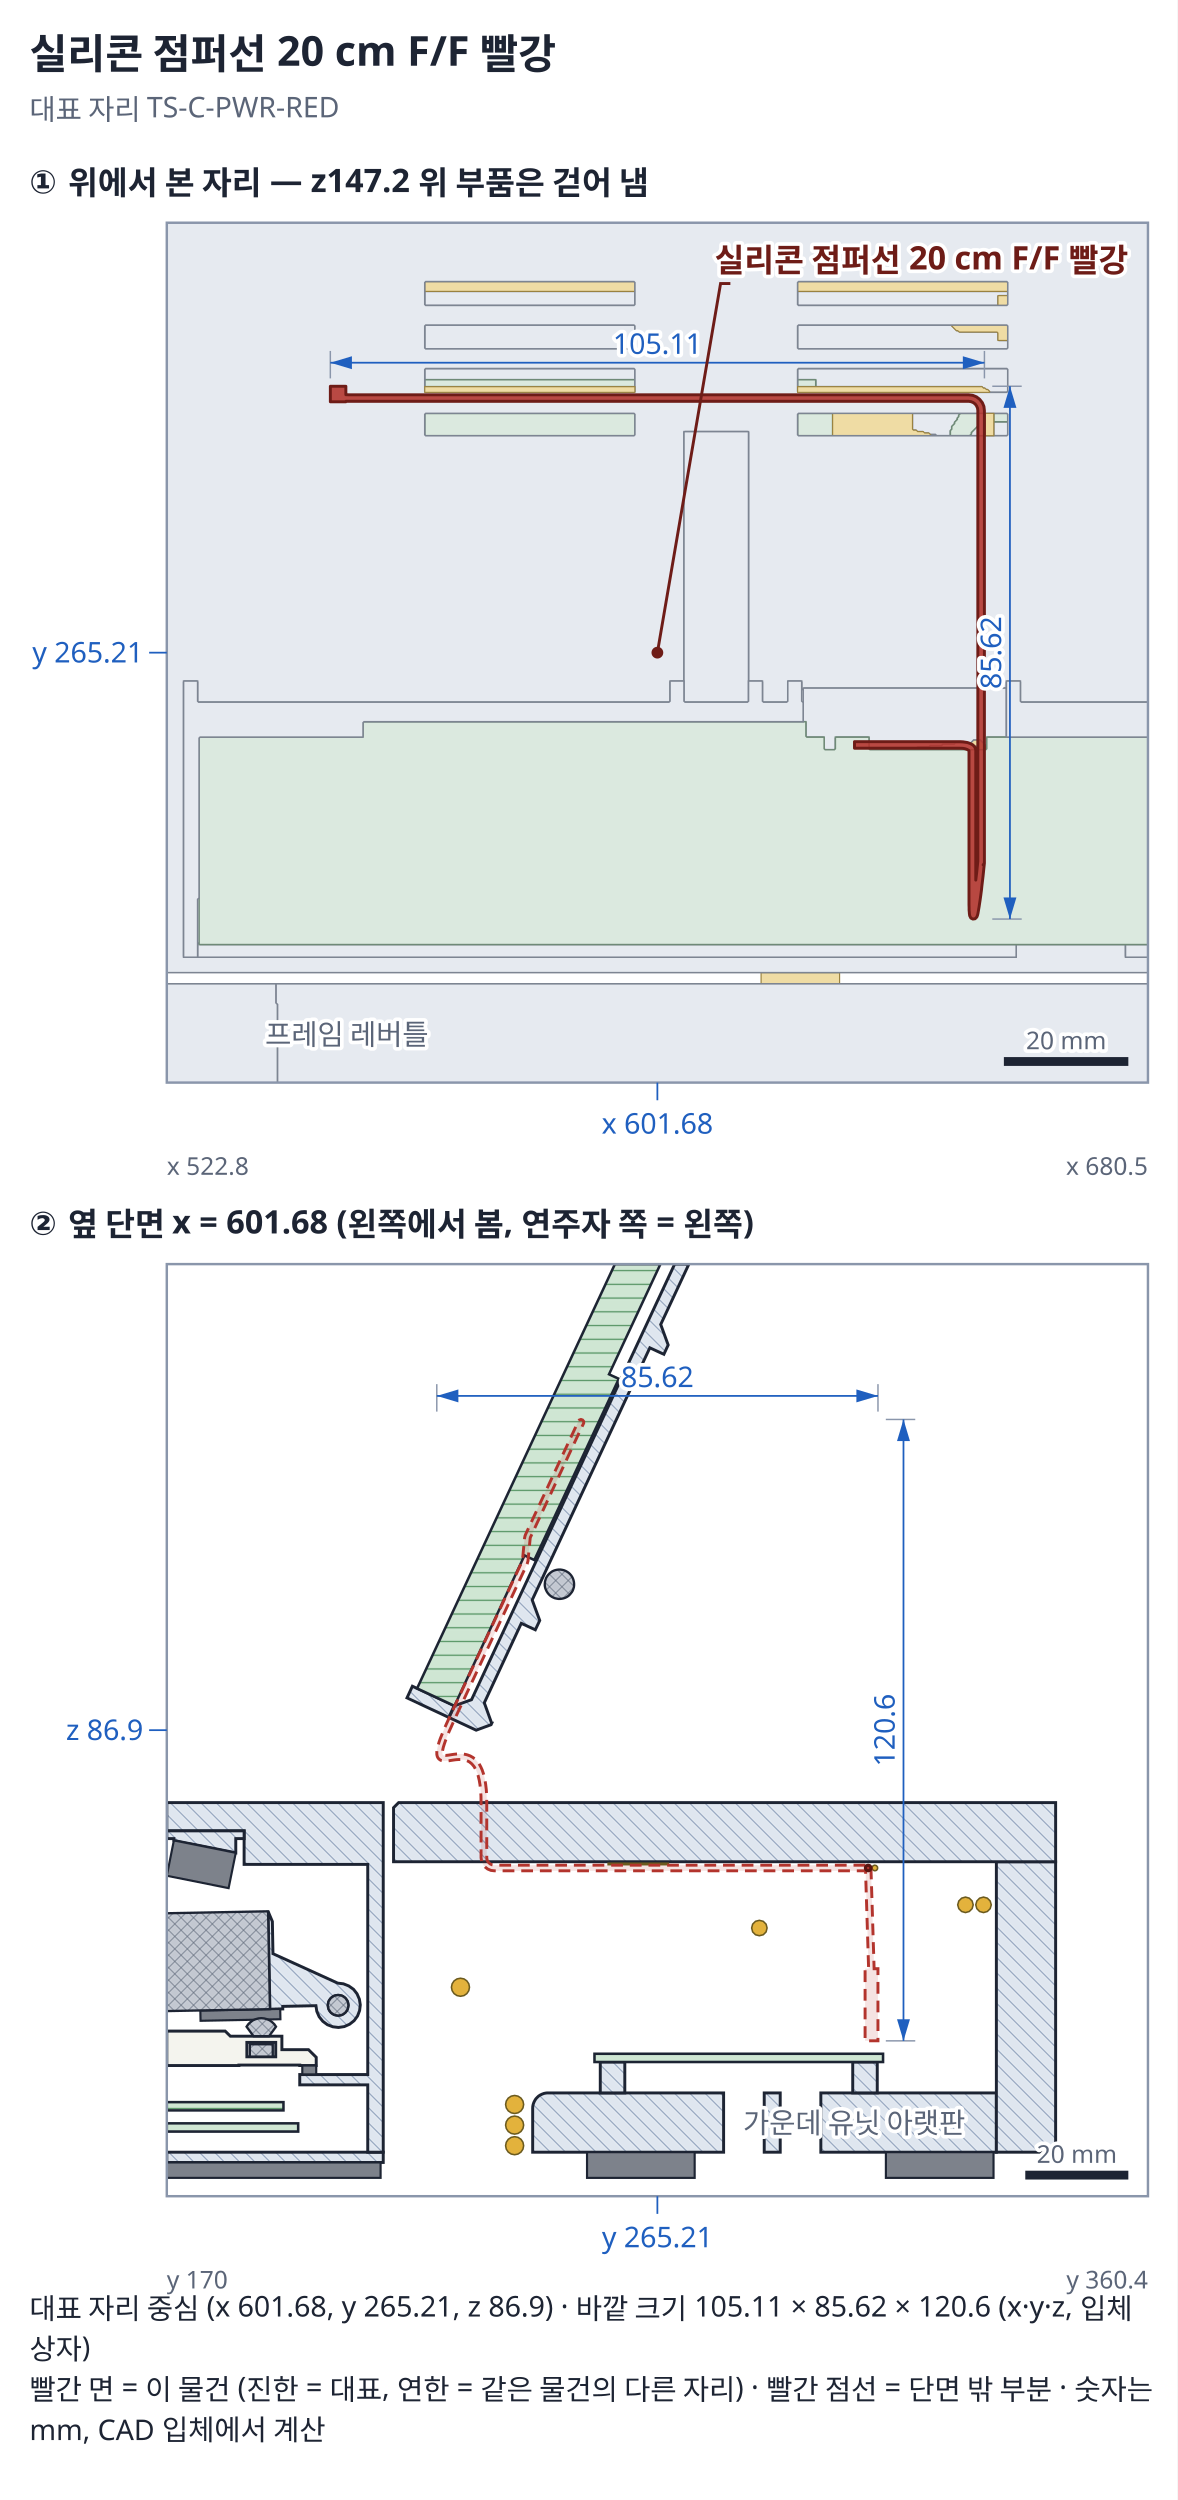
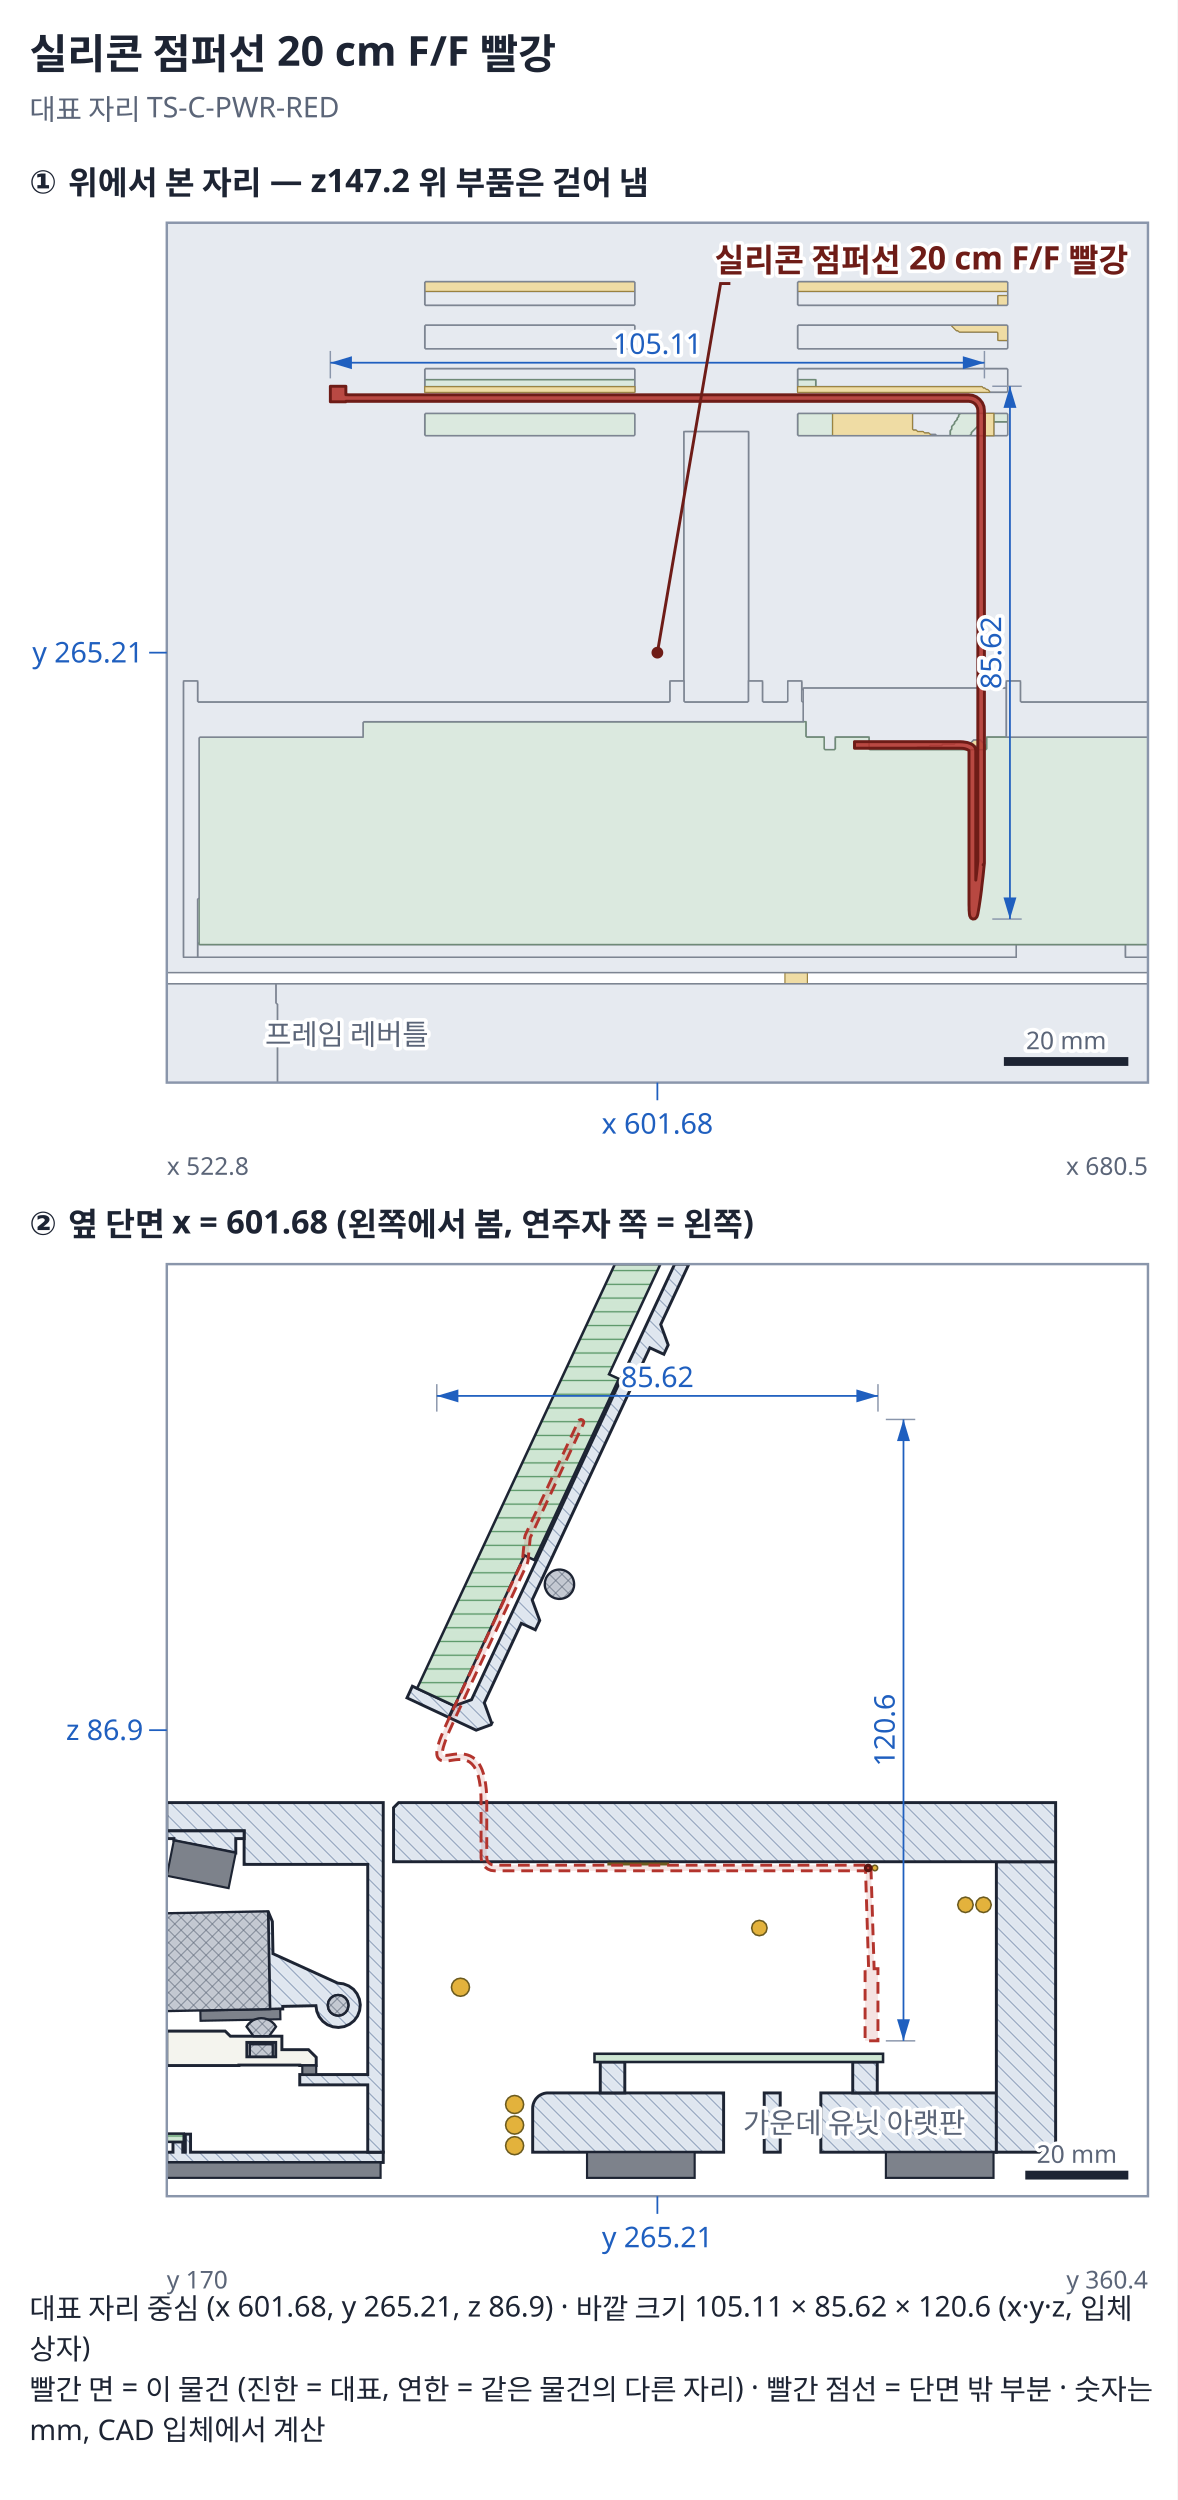
<svg xmlns="http://www.w3.org/2000/svg" viewBox="0 0 120 254.8" width="600" height="1274">
  <defs>
    <style>
.bg{fill:#ffffff}
.frame{fill:none;stroke:#1d2433;stroke-width:.5}
.t{font-family:'Apple SD Gothic Neo','Noto Sans KR','Malgun Gothic','IBM Plex Sans KR',sans-serif;fill:#1d2433}
.h{paint-order:stroke;stroke:#ffffff;stroke-width:.75;stroke-linejoin:round}
.tb{font-weight:700}
.td{fill:#1f5fbf}
.tm{fill:#5b6578}
.tr{fill:#c2410c}
.S-wood{fill:url(#hw);stroke:#1d2433;stroke-width:.4;stroke-linejoin:round}
.S-print{fill:url(#hp);stroke:#1d2433;stroke-width:.4;stroke-linejoin:round}
.S-metal{fill:url(#hm);stroke:#1d2433;stroke-width:.32;stroke-linejoin:round}
.S-rubber{fill:#50555e;stroke:#1d2433;stroke-width:.25}
.S-elec{fill:url(#he);stroke:#1d2433;stroke-width:.3}
.S-screen{fill:#3a4150;stroke:#1d2433;stroke-width:.3}
.S-cable{fill:#e3b23c;stroke:#6b5a1e;stroke-width:.18}
.S-ctx{fill:#eceef1;stroke:#a3aab5;stroke-width:.18}
.P-wood{fill:#f2e6d2;stroke:#39404d;stroke-width:.22;stroke-linejoin:round}
.P-print{fill:#e5ebf3;stroke:#39404d;stroke-width:.22;stroke-linejoin:round}
.P-metal{fill:#c9ced6;stroke:#39404d;stroke-width:.2}
.P-rubber{fill:#7d828b;stroke:#39404d;stroke-width:.18}
.P-elec{fill:#d3ead8;stroke:#39404d;stroke-width:.2}
.P-screen{fill:#596070;stroke:#39404d;stroke-width:.2}
.P-cable{fill:#f0cf7a;fill-opacity:.55;stroke:#8a7430;stroke-width:.14;stroke-opacity:.7}
.P-ctx{fill:#f2f3f5;stroke:#b3b9c3;stroke-width:.18}
.air{fill:#e8f1fb;stroke:none}
.hid{fill:none;stroke:#39404d;stroke-width:.24;stroke-dasharray:1.6 .9}
.hidc{fill:none;stroke:#c2410c;stroke-width:.28;stroke-dasharray:2.2 1.1}
.ph{fill:none;stroke:#5b6578;stroke-width:.3;stroke-dasharray:4 1 1 1}
.cl{fill:none;stroke:#6b7690;stroke-width:.2;stroke-dasharray:6 1.2 1 1.2}
.thin{fill:none;stroke:#39404d;stroke-width:.2}
.vis{fill:none;stroke:#1d2433;stroke-width:.3}
.sound{fill:none;stroke:#c2410c;stroke-width:.4;stroke-dasharray:3 1.2}
.ax{fill:none;stroke:#7a3fb5;stroke-width:.3;stroke-dasharray:5 1.2 1 1.2}
.keep{fill:none;stroke:#b42318;stroke-width:.3;stroke-dasharray:1.2 1}
.dm{fill:none;stroke:#1f5fbf;stroke-width:.18}
.ex{fill:none;stroke:#8a96ab;stroke-width:.15}
.ah{fill:#1f5fbf;stroke:none}
.ld{fill:none;stroke:#3d4555;stroke-width:.18}
.dot{fill:#3d4555}
.bal{fill:#ffffff;stroke:#1d2433;stroke-width:.25}
.secl{fill:none;stroke:#1d2433;stroke-width:.55}
.seca{fill:#1d2433}
.grid{fill:none;stroke:#1d2433;stroke-width:.25}
.grid2{fill:none;stroke:#8a96ab;stroke-width:.15}
.box{fill:#fbfbfc;stroke:#c3c9d3;stroke-width:.2}
.sheetply{fill:#fbf6ee;stroke:#1d2433;stroke-width:.35}
.zone{fill:#f4f6f9;stroke:#8a96ab;stroke-width:.2}
.datum{fill:none;stroke:#15803d;stroke-width:.9;stroke-linecap:round;stroke-opacity:.9}
.spot{fill:none;stroke:#c2410c;stroke-width:.32}
.spoth{fill:none;stroke:#c2410c;stroke-width:.32;stroke-dasharray:.45 .3}

.Zkw{fill:#fbfbf8;stroke:#7d8592;stroke-width:.16}.Zkb{fill:#aab0b9;stroke:#5d6672;stroke-width:.16}.Zpr{fill:#e6eaf0;stroke:#7d8592;stroke-width:.16}
.Zwd{fill:#efe4d0;stroke:#8a7a5e;stroke-width:.16}.Zel{fill:#dbe9df;stroke:#6f8a77;stroke-width:.16}.Zmt{fill:#d2d7de;stroke:#6f7887;stroke-width:.14}
.Zrb{fill:#c4c8ce;stroke:#6f7887;stroke-width:.14}.Zcb{fill:#efdca4;stroke:#9a8240;stroke-width:.12}
.Skw{fill:#f4f4ee;stroke:#1d2433;stroke-width:.3}.Skb{fill:#8e95a0;stroke:#1d2433;stroke-width:.3}.Spr{fill:url(#hp);stroke:#1d2433;stroke-width:.3}
.Swd{fill:url(#hw);stroke:#1d2433;stroke-width:.3}.Sel{fill:url(#he);stroke:#1d2433;stroke-width:.26}.Smt{fill:url(#hm);stroke:#1d2433;stroke-width:.24}
.Srb{fill:#7d828b;stroke:#1d2433;stroke-width:.22}.Scb{fill:#e3b23c;stroke:#6b5a1e;stroke-width:.16}
.HL{fill:#B3342D;fill-opacity:.88;stroke:#6e1c17;stroke-width:.3;stroke-linejoin:round}
.HLs{fill:#B3342D;stroke:#5a1511;stroke-width:.32;stroke-linejoin:round}
.HL2{fill:#B3342D;fill-opacity:.32;stroke:#B3342D;stroke-width:.2}
.HLp{fill:#B3342D;fill-opacity:.14;stroke:#B3342D;stroke-width:.3;stroke-dasharray:1.2 .7}
.HH{fill:#d9822b;fill-opacity:.35;stroke:#a35a12;stroke-width:.22}
.vf{fill:none;stroke:#8a96ab;stroke-width:.25}
.lead{fill:none;stroke:#6e1c17;stroke-width:.3}
.tl{fill:#6e1c17}
.nb{fill:#5b6578}
</style>
    <pattern id="hw" patternUnits="userSpaceOnUse" width="1.6" height="1.6" patternTransform="rotate(45)">
      <rect width="1.6" height="1.6" fill="#ecdcc2" />
      <line x1="0" y1="0" x2="0" y2="1.6" stroke="#a8875a" stroke-width=".22" />
    </pattern>
    <pattern id="hp" patternUnits="userSpaceOnUse" width="1.1" height="1.1" patternTransform="rotate(-45)">
      <rect width="1.1" height="1.1" fill="#dfe6ef" />
      <line x1="0" y1="0" x2="0" y2="1.1" stroke="#7f93b0" stroke-width=".16" />
    </pattern>
    <pattern id="hm" patternUnits="userSpaceOnUse" width=".9" height=".9" patternTransform="rotate(45)">
      <rect width=".9" height=".9" fill="#c3c8d1" />
      <path d="M0 0V.9M0 0H.9" stroke="#5d6778" stroke-width=".12" />
    </pattern>
    <pattern id="he" patternUnits="userSpaceOnUse" width="1.4" height="1.4">
      <rect width="1.4" height="1.4" fill="#cfe6d3" />
      <line x1="0" y1=".7" x2="1.4" y2=".7" stroke="#5f9a6c" stroke-width=".14" />
    </pattern>
    <clipPath id="c0">
      <rect x="17.00" y="22.70" width="100.00" height="87.64" />
    </clipPath>
    <clipPath id="c1">
      <rect x="17.00" y="128.84" width="100.00" height="95.00" />
    </clipPath>
  </defs>
  <rect class="bg" x="0" y="0" width="120" height="254.8" />
  <g class="L-geo">
    <path class="Zpr" fill-rule="evenodd" d="M64.71 29.70 43.29 29.70 43.29 31.13 64.71 31.13ZM101.71 30.23 101.82 30.13 102.71 30.13 102.71 29.70 81.29 29.70 81.29 31.13 101.71 31.13ZM64.71 33.13 43.29 33.13 43.29 35.56 64.71 35.56ZM102.71 34.70 101.82 34.70 101.71 34.60 101.71 33.84 97.82 33.84 97.67 33.70 97.53 33.70 96.96 33.13 81.29 33.13 81.29 35.56 102.71 35.56ZM64.71 37.56 43.29 37.56 43.29 38.70 64.71 38.70ZM102.71 37.56 81.29 37.56 81.29 38.70 83.04 38.70 83.14 38.80 83.14 39.41 100.04 39.41 100.18 39.56 100.33 39.56 100.47 39.70 100.61 39.70 100.90 39.99 102.71 39.99ZM96.86 43.94 97.00 43.80 97.00 43.52 97.29 43.23 97.29 43.09 97.57 42.80 97.57 42.66 97.71 42.52 97.71 42.37 97.87 42.22 97.83 42.13 93.00 42.13 93.00 43.84 93.33 43.84 93.47 43.99 94.04 43.99 94.18 44.13 94.61 44.13 94.76 44.27 95.33 44.27 95.47 44.41 96.86 44.41ZM102.71 42.99 101.29 42.99 101.29 44.41 102.71 44.41ZM99.71 43.44 99.63 43.40 99.00 44.03 99.00 44.17 98.84 44.33 98.88 44.41 99.71 44.41Z" clip-path="url(#c0)" />
    <path class="Zel" fill-rule="evenodd" d="M99.00 44.23 99.00 44.09 99.71 43.37 99.71 42.13 97.90 42.13 97.71 42.31 97.71 42.46 97.57 42.60 97.57 42.74 97.29 43.03 97.29 43.17 97.00 43.46 97.00 43.74 96.86 43.88 96.86 44.41 98.82 44.41ZM102.71 42.13 101.29 42.13 101.29 42.99 102.71 42.99Z" clip-path="url(#c0)" />
-     <path class="Zcb" fill-rule="evenodd" d="M85.57 99.13 77.57 99.13 77.57 100.27 85.57 100.27Z" clip-path="url(#c0)" />
+     <path class="Zcb" fill-rule="evenodd" d="M82.29 99.13 80.00 99.13 80.00 100.27 82.29 100.27Z" clip-path="url(#c0)" />
    <path class="Zel" fill-rule="evenodd" d="M64.71 38.70 43.29 38.70 43.29 39.41 64.71 39.41ZM83.14 38.70 81.29 38.70 81.29 39.41 83.14 39.41ZM64.71 42.13 43.29 42.13 43.29 44.41 64.71 44.41Z" clip-path="url(#c0)" />
    <path class="Zel" fill-rule="evenodd" d="M84.86 42.13 81.29 42.13 81.29 44.41 84.86 44.41Z" clip-path="url(#c0)" />
    <path class="Zcb" fill-rule="evenodd" d="M64.71 28.70 43.29 28.70 43.29 29.70 64.71 29.70ZM102.71 28.70 81.29 28.70 81.29 29.70 102.71 29.70Z" clip-path="url(#c0)" />
    <path class="Zcb" fill-rule="evenodd" d="M102.71 30.13 101.71 30.13 101.71 31.13 102.71 31.13ZM102.71 33.13 97.02 33.13 96.99 33.22 97.47 33.70 97.61 33.70 97.76 33.84 101.61 33.84 101.71 33.94 101.71 34.70 102.71 34.70ZM94.87 44.33 94.67 44.13 94.24 44.13 94.10 43.99 93.53 43.99 93.39 43.84 93.10 43.84 93.00 43.74 93.00 42.13 84.86 42.13 84.86 44.41 94.83 44.41Z" clip-path="url(#c0)" />
    <path class="Zpr" fill-rule="evenodd" d="M28.29 102.31 28.14 102.17 28.14 100.27 17.00 100.27 17.00 110.41 28.29 110.41Z" clip-path="url(#c0)" />
    <path class="Zpr" fill-rule="evenodd" d="M117.00 100.27 28.14 100.27 28.14 102.23 28.29 102.37 28.29 110.41 117.00 110.41Z" clip-path="url(#c0)" />
    <path class="Zpr" fill-rule="evenodd" d="M43.29 31.03 43.29 28.80 43.39 28.70 64.61 28.70 64.71 28.80 64.71 31.03 64.61 31.13 43.39 31.13ZM81.29 31.03 81.29 28.80 81.39 28.70 102.61 28.70 102.71 28.80 102.71 31.03 102.61 31.13 81.39 31.13ZM43.29 35.46 43.29 33.23 43.39 33.13 64.61 33.13 64.71 33.23 64.71 35.46 64.61 35.56 43.39 35.56ZM81.29 35.46 81.29 33.23 81.39 33.13 102.61 33.13 102.71 33.23 102.71 35.46 102.61 35.56 81.39 35.56ZM43.29 39.88 43.29 37.66 43.39 37.56 64.61 37.56 64.71 37.66 64.71 39.88 64.61 39.99 43.39 39.99ZM81.29 39.88 81.29 37.66 81.39 37.56 102.61 37.56 102.71 37.66 102.71 39.88 102.61 39.99 81.39 39.99ZM43.29 44.31 43.29 42.23 43.39 42.13 64.61 42.13 64.71 42.23 64.71 44.31 64.61 44.41 43.39 44.41ZM81.29 44.31 81.29 42.23 81.39 42.13 102.61 42.13 102.71 42.23 102.71 44.31 102.61 44.41 81.39 44.41ZM117.00 97.56 114.82 97.56 114.71 97.46 114.71 96.27 103.57 96.27 103.57 97.46 103.47 97.56 18.82 97.56 18.71 97.46 18.71 69.52 18.82 69.41 20.04 69.41 20.14 69.52 20.14 71.56 68.29 71.56 68.29 69.52 68.39 69.41 69.71 69.41 69.71 44.09 69.82 43.99 76.18 43.99 76.29 44.09 76.29 69.41 77.61 69.41 77.71 69.52 77.71 71.56 80.29 71.56 80.29 69.52 80.39 69.41 81.61 69.41 81.71 69.52 81.71 70.25 81.80 70.28 81.96 70.13 102.57 70.13 102.57 69.52 102.67 69.41 103.90 69.41 104.00 69.52 104.00 71.56 117.00 71.56 117.00 22.70 17.00 22.70 17.00 99.13 117.00 99.13Z" clip-path="url(#c0)" />
    <path class="Zpr" fill-rule="evenodd" d="M103.57 96.27 20.39 96.27 20.23 96.12 20.14 96.15 20.14 97.56 103.57 97.56Z" clip-path="url(#c0)" />
    <path class="Zpr" fill-rule="evenodd" d="M117.00 96.27 114.71 96.27 114.71 97.56 117.00 97.56Z" clip-path="url(#c0)" />
    <path class="Zpr" fill-rule="evenodd" d="M76.29 43.99 69.71 43.99 69.71 71.56 76.29 71.56Z" clip-path="url(#c0)" />
    <path class="Zcb" fill-rule="evenodd" d="M64.71 39.41 43.29 39.41 43.29 39.99 64.71 39.99ZM100.87 39.90 100.67 39.70 100.53 39.70 100.39 39.56 100.24 39.56 100.10 39.41 81.29 39.41 81.29 39.99 100.83 39.99ZM101.29 42.13 100.43 42.13 100.43 44.41 101.29 44.41ZM100.43 75.88 99.96 75.41 99.18 75.41 99.00 75.60 99.00 75.80 99.33 76.13 99.47 76.13 99.57 76.23 99.57 76.41 100.43 76.41Z" clip-path="url(#c0)" />
    <path class="Zpr" fill-rule="evenodd" d="M85.14 75.23 85.24 75.13 88.47 75.13 88.57 75.23 88.57 76.41 92.10 76.41 92.24 76.27 93.39 76.27 93.53 76.13 94.67 76.13 94.82 75.99 95.96 75.99 96.10 75.84 97.24 75.84 97.39 75.70 98.76 75.70 98.91 75.86 99.00 75.82 99.00 75.66 99.24 75.41 99.90 75.41 100.48 76.00 100.57 75.96 100.57 75.23 100.67 75.13 102.57 75.13 102.57 70.13 81.86 70.13 81.86 73.56 82.04 73.56 82.14 73.66 82.14 75.13 83.90 75.13 84.00 75.23 84.00 76.41 85.14 76.41ZM99.64 76.06 99.36 76.06 99.36 76.34 99.64 76.34Z" clip-path="url(#c0)" />
    <path class="Zel" fill-rule="evenodd" d="M117.00 75.13 100.57 75.13 100.57 76.31 100.47 76.41 88.67 76.41 88.57 76.31 88.57 75.13 85.14 75.13 85.14 76.31 85.04 76.41 84.10 76.41 84.00 76.31 84.00 75.13 82.24 75.13 82.14 75.03 82.14 73.56 37.00 73.56 37.00 75.03 36.90 75.13 20.29 75.13 20.29 96.27 117.00 96.27Z" clip-path="url(#c0)" />
    <path class="Zpr" fill-rule="evenodd" d="M20.14 91.66 20.29 91.52 20.29 75.23 20.39 75.13 37.00 75.13 37.00 73.66 37.10 73.56 81.86 73.56 81.86 71.60 81.71 71.46 81.71 69.41 80.29 69.41 80.29 71.46 80.18 71.56 77.82 71.56 77.71 71.46 77.71 69.41 76.29 69.41 76.29 71.46 76.18 71.56 69.82 71.56 69.71 71.46 69.71 69.41 68.29 69.41 68.29 71.46 68.18 71.56 20.24 71.56 20.14 71.46 20.14 69.41 18.71 69.41 18.71 97.56 20.14 97.56ZM117.00 71.56 104.10 71.56 104.00 71.46 104.00 69.41 102.57 69.41 102.57 75.13 117.00 75.13Z" clip-path="url(#c0)" />
    <path class="Spr" fill-rule="evenodd" d="M35.09 206.55 35.63 206.31 36.09 205.95 36.44 205.47 36.65 204.92 36.72 204.34 36.63 203.76 36.39 203.21 36.03 202.75 35.55 202.41 35.00 202.19 34.42 202.12 27.82 199.12 27.76 195.84 27.32 194.80 27.51 204.78 28.82 204.75 28.82 204.49 32.20 204.42 32.29 205.00 32.53 205.55 32.90 206.01 33.37 206.36 33.92 206.57 34.50 206.64ZM34.30 205.39 34.13 205.35 33.97 205.28 33.82 205.18 33.69 205.05 33.58 204.91 33.51 204.75 33.46 204.58 33.44 204.40 33.45 204.22 33.49 204.05 33.56 203.89 33.66 203.74 33.79 203.61 33.93 203.50 34.09 203.43 34.26 203.38 34.44 203.36 34.62 203.37 34.79 203.41 34.96 203.48 35.10 203.58 35.23 203.71 35.34 203.85 35.42 204.01 35.47 204.18 35.49 204.36 35.47 204.54 35.43 204.71 35.36 204.88 35.26 205.02 35.13 205.15 34.99 205.26 34.83 205.34 34.66 205.39 34.48 205.40Z" clip-path="url(#c1)" />
-     <path class="Spr" fill-rule="evenodd" d="M39.06 219.35 17.00 219.35 17.00 220.40 39.06 220.40Z" clip-path="url(#c1)" />
+     <path class="Spr" fill-rule="evenodd" d="M39.06 219.35 19.42 219.35 19.42 217.51 18.89 217.51 18.89 219.35 18.63 219.35 18.63 218.30 17.63 218.30 17.63 219.35 17.00 219.35 17.00 220.40 39.06 220.40Z" clip-path="url(#c1)" />
    <path class="Spr" fill-rule="evenodd" d="M39.06 183.72 17.00 183.72 17.00 186.60 24.88 186.60 24.88 190.02 37.48 190.02 37.48 211.44 30.55 211.44 30.55 212.49 37.48 212.49 37.48 219.35 39.06 219.35Z" clip-path="url(#c1)" />
    <path class="Spr" fill-rule="evenodd" d="M24.03 187.39 24.88 187.39 24.88 186.60 17.00 186.60 17.00 187.39 17.72 187.39 17.72 187.58 24.03 188.84Z" clip-path="url(#c1)" />
    <path class="Spr" fill-rule="evenodd" d="M73.75 213.31 55.80 213.31 55.66 213.32 55.45 213.36 55.26 213.43 55.07 213.52 54.90 213.63 54.75 213.77 54.61 213.92 54.50 214.10 54.41 214.28 54.34 214.48 54.30 214.68 54.29 214.88 54.29 219.35 73.75 219.35ZM79.52 213.31 77.89 213.31 77.89 219.35 79.52 219.35ZM101.55 213.31 83.66 213.31 83.66 219.35 101.55 219.35Z" clip-path="url(#c1)" />
    <path class="Spr" fill-rule="evenodd" d="M107.59 189.75 101.55 189.75 101.55 219.35 107.59 219.35Z" clip-path="url(#c1)" />
    <path class="Spr" fill-rule="evenodd" d="M107.59 183.72 40.63 183.72 40.11 184.24 40.11 189.75 107.59 189.75Z" clip-path="url(#c1)" />
    <path class="Spr" fill-rule="evenodd" d="M50.05 175.78 50.12 175.63 50.11 175.63 49.36 173.55 53.13 165.45 54.56 166.11 55.01 165.16 54.24 163.07 66.23 137.37 67.66 138.03 68.10 137.08 67.34 134.99 70.21 128.84 68.76 128.84 48.06 173.23 46.32 173.86 45.76 175.05 48.53 176.34Z" clip-path="url(#c1)" />
    <path class="Spr" fill-rule="evenodd" d="M46.29 173.85 42.03 171.86 41.48 173.05 45.74 175.04Z" clip-path="url(#c1)" />
    <path class="Spr" fill-rule="evenodd" d="M63.68 210.16 61.18 210.16 61.18 213.31 63.68 213.31Z" clip-path="url(#c1)" />
    <path class="Spr" fill-rule="evenodd" d="M89.41 210.16 86.91 210.16 86.91 213.31 89.41 213.31Z" clip-path="url(#c1)" />
    <path class="Skw" fill-rule="evenodd" d="M24.35 210.47 30.55 210.47 30.55 210.52 32.23 210.52 32.23 209.68 31.44 208.90 28.73 208.90 28.73 207.53 23.48 207.53 22.95 207.01 17.00 207.01 17.00 210.52 24.35 210.52ZM25.16 208.16 28.10 208.16 28.10 209.63 25.16 209.63Z" clip-path="url(#c1)" />
    <path class="Srb" fill-rule="evenodd" d="M32.23 210.52 30.81 210.52 30.81 211.42 32.23 211.42Z" clip-path="url(#c1)" />
    <path class="Srb" fill-rule="evenodd" d="M28.58 205.80 28.56 204.75 20.42 204.91 20.44 205.96Z" clip-path="url(#c1)" />
    <path class="Srb" fill-rule="evenodd" d="M24.03 188.84 17.72 187.58 17.00 191.18 23.30 192.44Z" clip-path="url(#c1)" />
    <path class="Srb" fill-rule="evenodd" d="M38.79 220.40 17.00 220.40 17.00 221.97 38.79 221.97Z" clip-path="url(#c1)" />
    <path class="Srb" fill-rule="evenodd" d="M70.80 219.35 59.83 219.35 59.83 221.97 70.80 221.97Z" clip-path="url(#c1)" />
    <path class="Srb" fill-rule="evenodd" d="M101.26 219.35 90.29 219.35 90.29 221.97 101.26 221.97Z" clip-path="url(#c1)" />
-     <path class="Sel" fill-rule="evenodd" d="M30.39 216.41 17.00 216.41 17.00 217.25 30.39 217.25Z" clip-path="url(#c1)" />
-     <path class="Sel" fill-rule="evenodd" d="M28.89 214.25 17.00 214.25 17.00 215.09 28.89 215.09Z" clip-path="url(#c1)" />
+     <path class="Sel" fill-rule="evenodd" d="M18.73 217.46 17.00 217.46 17.00 218.30 18.73 218.30Z" clip-path="url(#c1)" />
    <path class="Sel" fill-rule="evenodd" d="M90.00 209.32 60.59 209.32 60.59 210.16 90.00 210.16Z" clip-path="url(#c1)" />
    <path class="Sel" fill-rule="evenodd" d="M53.46 158.53 54.46 159.00 63.07 140.53 62.07 140.07 67.31 128.84 62.67 128.84 42.51 172.08 46.32 173.86Z" clip-path="url(#c1)" />
    <path class="Smt" fill-rule="evenodd" d="M28.13 206.56 27.96 206.31 27.74 206.10 27.50 205.92 27.22 205.80 26.93 205.72 26.63 205.69 26.33 205.72 26.04 205.80 25.76 205.92 25.52 206.10 25.30 206.31 25.13 206.56 25.84 207.53 27.42 207.53Z" clip-path="url(#c1)" />
    <path class="Smt" fill-rule="evenodd" d="M27.80 208.35 25.46 208.35 25.46 209.61 27.80 209.61Z" clip-path="url(#c1)" />
    <path class="Smt" fill-rule="evenodd" d="M27.51 204.77 27.32 194.80 17.00 195.00 17.00 204.97Z" clip-path="url(#c1)" />
    <path class="Smt" fill-rule="evenodd" d="M34.87 205.35 35.20 205.12 35.43 204.78 35.51 204.38 35.43 203.98 35.20 203.64 34.87 203.41 34.46 203.33 34.06 203.41 33.72 203.64 33.49 203.98 33.41 204.38 33.49 204.78 33.72 205.12 34.06 205.35 34.46 205.43Z" clip-path="url(#c1)" />
    <path class="Smt" fill-rule="evenodd" d="M57.27 162.94 57.45 162.90 57.62 162.84 57.78 162.76 57.93 162.66 58.06 162.54 58.18 162.40 58.29 162.26 58.38 162.10 58.44 161.93 58.49 161.76 58.51 161.58 58.51 161.40 58.49 161.22 58.45 161.04 58.39 160.87 58.31 160.71 58.21 160.56 58.09 160.42 57.96 160.30 57.81 160.20 57.65 160.11 57.48 160.04 57.31 160.00 57.13 159.97 56.95 159.97 56.77 159.99 56.59 160.03 56.42 160.09 56.26 160.17 56.11 160.28 55.98 160.39 55.85 160.53 55.75 160.67 55.66 160.83 55.60 161.00 55.55 161.18 55.53 161.36 55.52 161.54 55.54 161.72 55.58 161.89 55.65 162.06 55.73 162.22 55.83 162.37 55.95 162.51 56.08 162.63 56.23 162.74 56.39 162.82 56.55 162.89 56.73 162.93 56.91 162.96 57.09 162.96Z" clip-path="url(#c1)" />
    <path class="Scb" fill-rule="evenodd" d="M52.80 217.44 53.10 217.24 53.30 216.94 53.37 216.59 53.30 216.24 53.10 215.94 52.80 215.74 52.45 215.67 52.10 215.74 51.80 215.94 51.60 216.24 51.53 216.59 51.60 216.94 51.80 217.24 52.10 217.44 52.45 217.51Z" clip-path="url(#c1)" />
    <path class="Scb" fill-rule="evenodd" d="M52.80 219.54 53.10 219.34 53.30 219.04 53.37 218.69 53.30 218.34 53.10 218.04 52.80 217.84 52.45 217.77 52.10 217.84 51.80 218.04 51.60 218.34 51.53 218.69 51.60 219.04 51.80 219.34 52.10 219.54 52.45 219.61Z" clip-path="url(#c1)" />
    <path class="Scb" fill-rule="evenodd" d="M52.80 215.34 53.10 215.14 53.30 214.84 53.37 214.49 53.30 214.14 53.10 213.84 52.80 213.64 52.45 213.57 52.10 213.64 51.80 213.84 51.60 214.14 51.53 214.49 51.60 214.84 51.80 215.14 52.10 215.34 52.45 215.41Z" clip-path="url(#c1)" />
    <path class="Scb" fill-rule="evenodd" d="M47.29 203.39 47.58 203.19 47.78 202.89 47.85 202.54 47.78 202.19 47.58 201.89 47.29 201.69 46.93 201.62 46.58 201.69 46.28 201.89 46.08 202.19 46.01 202.54 46.08 202.89 46.28 203.19 46.58 203.39 46.93 203.46Z" clip-path="url(#c1)" />
    <path class="Scb" fill-rule="evenodd" d="M98.79 194.82 99.08 194.53 99.19 194.14 99.08 193.75 98.79 193.46 98.40 193.35 98.01 193.46 97.72 193.75 97.61 194.14 97.72 194.53 98.01 194.82 98.40 194.93Z" clip-path="url(#c1)" />
    <path class="Scb" fill-rule="evenodd" d="M77.79 197.19 78.08 196.90 78.18 196.50 78.08 196.11 77.79 195.82 77.39 195.72 77.00 195.82 76.71 196.11 76.61 196.50 76.71 196.90 77.00 197.19 77.39 197.29Z" clip-path="url(#c1)" />
    <path class="Scb" fill-rule="evenodd" d="M100.63 194.82 100.92 194.53 101.03 194.14 100.92 193.75 100.63 193.46 100.24 193.35 99.84 193.46 99.56 193.75 99.45 194.14 99.56 194.53 99.84 194.82 100.24 194.93Z" clip-path="url(#c1)" />
    <path class="Scb" fill-rule="evenodd" d="M68.12 189.90 61.98 189.90 61.98 190.05 68.12 190.05Z" clip-path="url(#c1)" />
    <path class="Scb" fill-rule="evenodd" d="M89.34 190.62 89.44 190.47 89.44 190.29 89.33 190.15 89.16 190.10 88.99 190.15 88.89 190.30 88.89 190.48 89.00 190.62 89.17 190.67Z" clip-path="url(#c1)" />
  </g>
  <g class="L-over">
    <path class="HL" fill-rule="evenodd" d="M99.37 93.64 99.38 93.64 99.54 93.48 99.55 93.47 99.57 93.43 99.59 93.39 99.60 93.34 99.63 93.27 99.67 93.11 99.72 92.82 99.79 92.41 99.82 92.21 99.89 91.75 99.96 91.25 100.03 90.71 100.08 90.24 100.19 89.31 100.26 88.64 100.33 87.97 100.20 88.15 100.33 87.97 100.33 86.60 100.33 41.84 100.28 41.42 100.12 41.04 99.86 40.71 99.53 40.45 99.14 40.29 98.73 40.24 35.73 40.24 35.25 40.23 35.25 39.37 33.67 39.37 33.67 40.95 35.25 40.95 35.25 40.90 98.73 40.90 98.97 40.94 99.19 41.03 99.39 41.18 99.53 41.37 99.63 41.60 99.66 41.84 99.66 86.60 99.66 87.77 99.55 88.88 99.45 89.70 99.45 76.43 99.40 76.25 99.31 76.08 99.15 75.92 98.91 75.79 98.60 75.68 98.23 75.62 98.18 75.61 97.84 75.59 87.09 75.59 87.09 76.26 97.84 76.26 98.13 76.27 98.35 76.31 98.56 76.38 98.72 76.47 98.76 76.51 98.76 91.86 98.76 92.21 98.77 92.51 98.77 92.76 98.79 92.96 98.80 93.12 98.82 93.25 98.83 93.33 98.94 93.55 98.95 93.57 99.15 93.67 99.16 93.67Z" clip-path="url(#c0)" />
    <rect class="vf" x="17.000" y="22.700" width="100.000" height="87.638" />
    <rect class="seca" x="102.315" y="107.738" width="12.685" height="0.900" />
    <path class="HLp" fill-rule="evenodd" d="M89.48 200.65 89.09 200.65 88.80 191.43 88.77 190.57 88.76 190.29 88.65 190.15 88.48 190.10 50.37 190.10 50.18 190.07 49.99 189.99 49.84 189.87 49.71 189.72 49.64 189.53 49.61 189.33 49.61 183.71 49.60 182.99 49.56 182.38 49.49 181.80 49.41 181.33 49.40 181.27 49.30 180.87 49.28 180.80 49.16 180.45 49.15 180.41 49.02 180.12 48.98 180.04 48.86 179.82 48.83 179.78 48.80 179.73 48.67 179.56 48.63 179.52 48.60 179.48 48.47 179.34 48.42 179.30 48.38 179.26 48.27 179.18 48.23 179.14 48.18 179.11 48.02 179.02 47.97 178.99 47.91 178.96 47.75 178.90 47.70 178.88 47.53 178.83 47.44 178.81 47.26 178.78 47.22 178.78 47.03 178.76 46.97 178.76 46.78 178.76 46.54 178.77 46.33 178.79 46.11 178.82 45.73 178.88 45.57 178.90 45.44 178.91 45.40 178.91 45.30 178.90 45.23 178.90 45.19 178.89 45.17 178.88 45.15 178.87 45.13 178.86 45.12 178.85 45.11 178.83 45.11 178.81 45.10 178.77 45.09 178.73 45.09 178.66 45.09 178.56 45.09 178.53 45.12 178.36 45.13 178.32 45.18 178.09 45.28 177.77 45.41 177.39 45.57 176.98 45.77 176.48 46.02 175.93 46.30 175.30 53.71 159.43 53.74 159.36 53.76 159.28 53.78 159.21 53.80 159.14 53.82 159.06 53.82 158.99 54.03 156.85 54.03 156.81 54.04 156.77 54.05 156.72 54.06 156.68 54.08 156.64 54.10 156.60 59.02 146.03 59.49 145.05 59.49 144.87 59.38 144.73 59.21 144.67 59.04 144.73 58.94 144.87 58.51 145.79 53.58 156.36 53.55 156.43 53.53 156.50 53.50 156.57 53.49 156.65 53.47 156.72 53.46 156.80 53.26 158.93 53.26 158.98 53.25 159.02 53.24 159.06 53.22 159.10 53.21 159.15 53.19 159.19 45.79 175.07 45.50 175.70 45.26 176.25 45.05 176.76 44.87 177.21 44.74 177.58 44.64 177.93 44.62 177.98 44.56 178.24 44.53 178.45 44.52 178.56 44.52 178.67 44.52 178.74 44.52 178.80 44.54 178.88 44.54 178.92 44.56 178.98 44.58 179.05 44.61 179.11 44.62 179.13 44.66 179.19 44.69 179.22 44.72 179.27 44.75 179.29 44.80 179.33 44.85 179.37 44.90 179.39 44.93 179.41 44.98 179.43 45.02 179.44 45.07 179.45 45.13 179.46 45.22 179.47 45.28 179.48 45.33 179.48 45.42 179.48 45.59 179.47 45.79 179.45 46.17 179.39 46.38 179.36 46.57 179.34 46.78 179.33 46.95 179.33 46.99 179.33 47.14 179.35 47.19 179.35 47.32 179.37 47.38 179.39 47.50 179.42 47.56 179.44 47.68 179.49 47.74 179.52 47.85 179.58 47.90 179.62 48.01 179.71 48.06 179.75 48.17 179.87 48.21 179.92 48.34 180.08 48.35 180.11 48.47 180.32 48.50 180.37 48.61 180.63 48.63 180.67 48.73 180.97 48.74 181.01 48.83 181.39 48.84 181.42 48.92 181.89 48.98 182.44 49.02 183.03 49.03 183.72 49.03 189.34 49.08 189.68 49.21 190.00 49.43 190.28 49.70 190.49 50.03 190.63 50.37 190.67 88.22 190.67 88.24 191.44 88.53 200.65 88.17 200.65 88.17 208.00 89.48 208.00Z" clip-path="url(#c1)" />
    <path class="HLs" fill-rule="evenodd" d="M88.66 190.62 88.76 190.47 88.76 190.29 88.65 190.15 88.48 190.10 88.31 190.15 88.21 190.30 88.21 190.48 88.32 190.62 88.49 190.67Z" clip-path="url(#c1)" />
    <rect class="vf" x="17.000" y="128.838" width="100.000" height="95.000" />
    <rect class="seca" x="104.497" y="221.238" width="10.503" height="0.900" />
  </g>
  <g class="L-dim">
    <path class="dm" d="M67.000 110.338 L67.000 112.138" />
    <path class="dm" d="M15.200 66.519 L17.000 66.519" />
    <path class="ex" d="M33.667 38.567 L33.667 35.767" />
    <path class="ex" d="M100.333 38.567 L100.333 35.767" />
    <path class="dm" d="M33.667 36.967 L100.333 36.967" />
    <path class="ah" d="M33.667 36.967 L35.867 36.307 L35.867 37.627 Z" />
    <path class="ah" d="M100.333 36.967 L98.133 37.627 L98.133 36.307 Z" />
    <path class="ex" d="M101.133 39.367 L104.133 39.367" />
    <path class="ex" d="M101.133 93.671 L104.133 93.671" />
    <path class="dm" d="M102.933 39.367 L102.933 93.671" />
    <path class="ah" d="M102.933 39.367 L103.593 41.567 L102.273 41.567 Z" />
    <path class="ah" d="M102.933 93.671 L102.273 91.471 L103.593 91.471 Z" />
    <path class="dm" d="M67.000 223.838 L67.000 225.638" />
    <path class="dm" d="M15.200 176.338 L17.000 176.338" />
    <path class="ex" d="M44.517 143.871 L44.517 141.071" />
    <path class="ex" d="M89.483 143.871 L89.483 141.071" />
    <path class="dm" d="M44.517 142.271 L89.483 142.271" />
    <path class="ah" d="M44.517 142.271 L46.717 141.611 L46.717 142.931 Z" />
    <path class="ah" d="M89.483 142.271 L87.283 142.931 L87.283 141.611 Z" />
    <path class="ex" d="M90.283 144.671 L93.283 144.671" />
    <path class="ex" d="M90.283 208.004 L93.283 208.004" />
    <path class="dm" d="M92.083 144.671 L92.083 208.004" />
    <path class="ah" d="M92.083 144.671 L92.743 146.871 L91.423 146.871 Z" />
    <path class="ah" d="M92.083 208.004 L91.423 205.804 L92.743 205.804 Z" />
  </g>
  <g class="L-lead">
    <path class="lead" d="M67.00 66.52 L73.44 28.90 L74.44 28.90" />
    <circle class="tl" cx="67.000" cy="66.519" r="0.600" />
  </g>
  <g class="L-text">
    <text class="t tb" x="3.000" y="7.000" font-size="4.20" text-anchor="start">실리콘 점퍼선 20 cm F/F 빨강</text>
    <text class="t tm" x="3.000" y="12.200" font-size="2.90" text-anchor="start">대표 자리 TS-C-PWR-RED</text>
    <text class="t tb" x="3.000" y="19.700" font-size="3.30" text-anchor="start">① 위에서 본 자리 — z147.2 위 부품은 걷어 냄</text>
    <text class="t h td" x="67.000" y="115.538" font-size="2.90" text-anchor="middle">x 601.68</text>
    <text class="t h td" x="14.600" y="67.519" font-size="2.90" text-anchor="end">y 265.21</text>
    <text class="t tm" x="17.000" y="119.738" font-size="2.50" text-anchor="start">x 522.8</text>
    <text class="t tm" x="117.000" y="119.738" font-size="2.50" text-anchor="end">x 680.5</text>
    <text class="t h td" x="67.000" y="36.067" font-size="2.90" text-anchor="middle">105.11</text>
    <text class="t h td" x="102.033" y="66.519" font-size="2.90" text-anchor="middle" transform="rotate(-90 102.033 66.519)">85.62</text>
    <text class="t h tb tl" x="115.000" y="27.700" font-size="3.30" text-anchor="end">실리콘 점퍼선 20 cm F/F 빨강</text>
    <text class="t h tm" x="108.658" y="106.938" font-size="2.50" text-anchor="middle">20 mm</text>
    <text class="t h nb" x="35.347" y="106.480" font-size="2.90" text-anchor="middle">프레임 레버틀</text>
    <text class="t tb" x="3.000" y="125.838" font-size="3.30" text-anchor="start">② 옆 단면 x = 601.68 (왼쪽에서 봄, 연주자 쪽 = 왼쪽)</text>
    <text class="t h td" x="67.000" y="229.038" font-size="2.90" text-anchor="middle">y 265.21</text>
    <text class="t h td" x="14.600" y="177.338" font-size="2.90" text-anchor="end">z 86.9</text>
    <text class="t tm" x="17.000" y="233.238" font-size="2.50" text-anchor="start">y 170</text>
    <text class="t tm" x="117.000" y="233.238" font-size="2.50" text-anchor="end">y 360.4</text>
    <text class="t h td" x="67.000" y="141.371" font-size="2.90" text-anchor="middle">85.62</text>
    <text class="t h td" x="91.183" y="176.338" font-size="2.90" text-anchor="middle" transform="rotate(-90 91.183 176.338)">120.6</text>
    <text class="t h tm" x="109.748" y="220.438" font-size="2.50" text-anchor="middle">20 mm</text>
    <text class="t h nb" x="87.049" y="217.410" font-size="2.90" text-anchor="middle">가운데 유닛 아랫판</text>
    <text class="t" x="3.000" y="236.338" font-size="2.90" text-anchor="start">대표 자리 중심 (x 601.68, y 265.21, z 86.9) · 바깥 크기 105.11 × 85.62 × 120.6 (x·y·z, 입체</text>
    <text class="t" x="3.000" y="240.456" font-size="2.90" text-anchor="start">상자)</text>
    <text class="t" x="3.000" y="244.574" font-size="2.90" text-anchor="start">빨간 면 = 이 물건 (진한 = 대표, 연한 = 같은 물건의 다른 자리) · 빨간 점선 = 단면 밖 부분 · 숫자는</text>
    <text class="t" x="3.000" y="248.692" font-size="2.90" text-anchor="start">mm, CAD 입체에서 계산</text>
  </g>
</svg>
